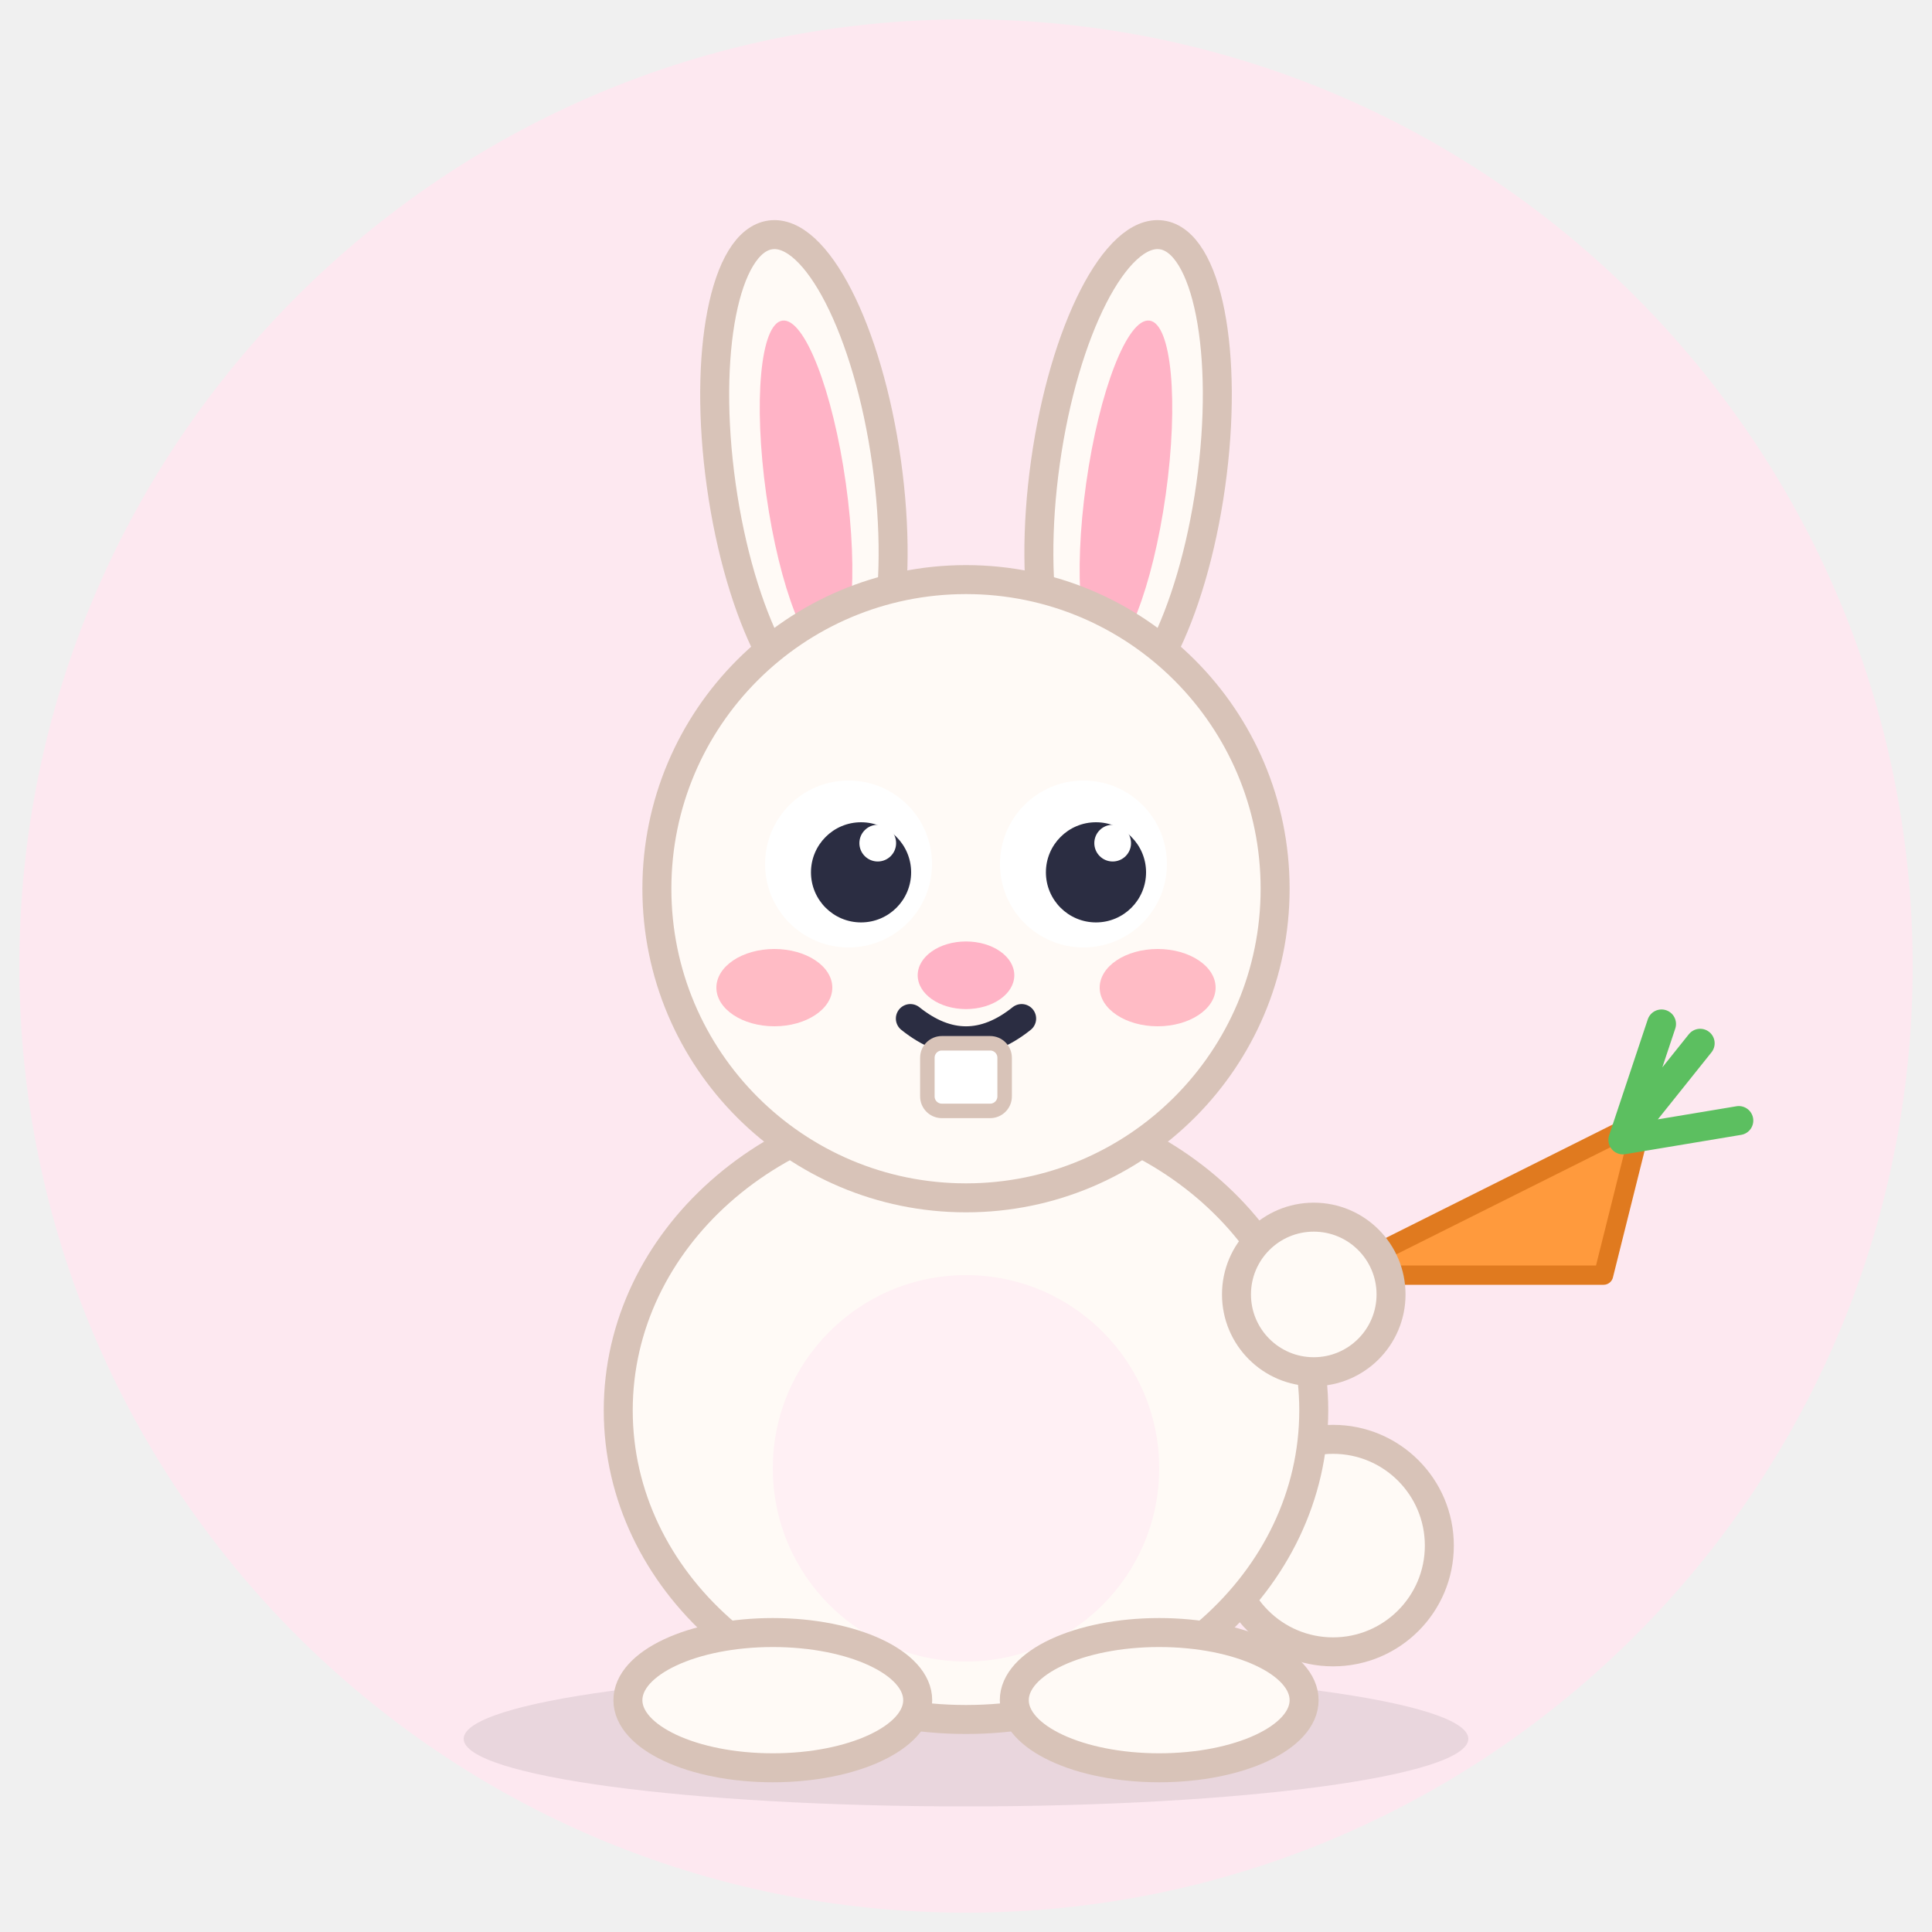
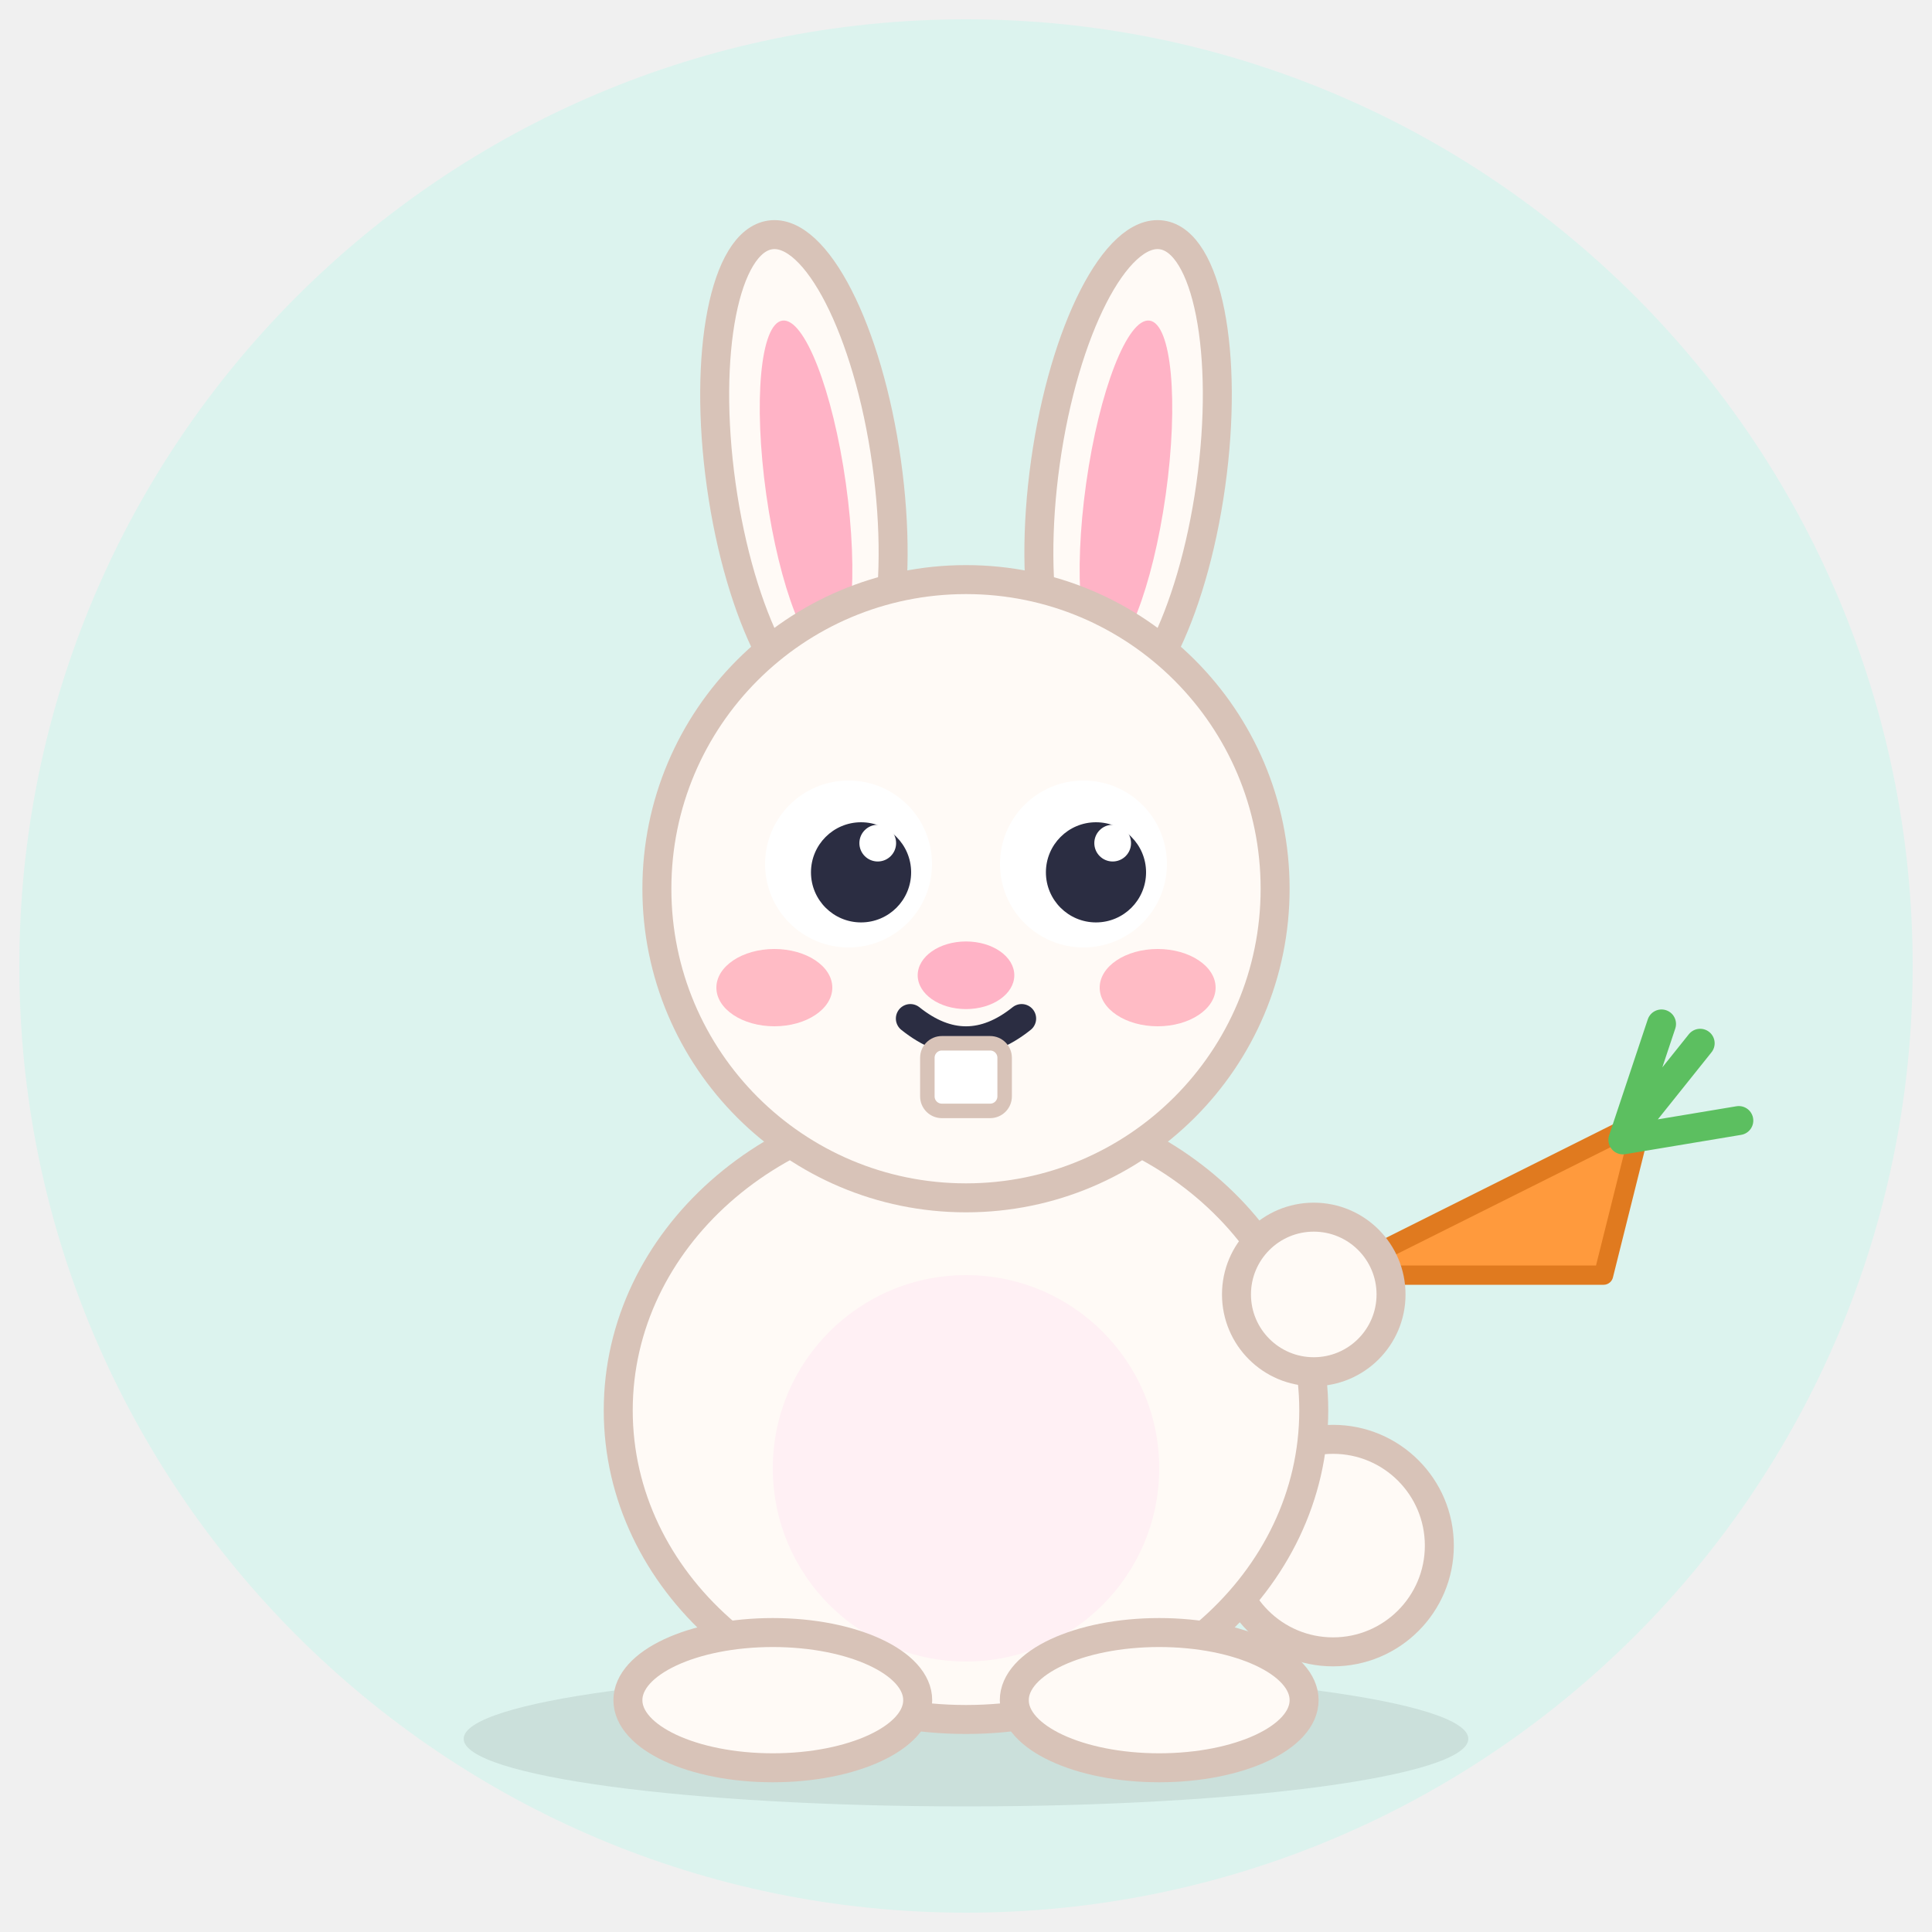
<svg xmlns="http://www.w3.org/2000/svg" viewBox="0 0 200 200" role="img" aria-label="Tavşan: Zıpzıp tavşan">
-   <circle cx="100" cy="100" r="98" fill="#fde8f0" />
+   <circle cx="100" cy="100" r="98" fill="#dcf3ee" />
  <ellipse cx="100" cy="180" rx="52" ry="7" fill="#000" opacity=".08" />
  <circle cx="138" cy="160" r="11" fill="#fffaf6" stroke="#d8c3b8" stroke-width="3" />
  <ellipse cx="100" cy="146" rx="36" ry="32" fill="#fffaf6" stroke="#d8c3b8" stroke-width="3" />
  <ellipse cx="100" cy="152" rx="20" ry="20" fill="#fff0f4" />
  <ellipse cx="80" cy="176" rx="15" ry="7" fill="#fffaf6" stroke="#d8c3b8" stroke-width="3" />
  <ellipse cx="120" cy="176" rx="15" ry="7" fill="#fffaf6" stroke="#d8c3b8" stroke-width="3" />
  <path d="M138 132 L170 116 L166 132Z" fill="#ff9a3d" stroke="#e07a1f" stroke-width="2" stroke-linejoin="round" />
  <path d="M168 118 l8 -10 M168 118 l12 -2 M168 118 l4 -12" stroke="#5cbf60" stroke-width="3" stroke-linecap="round" />
  <circle cx="136" cy="134" r="8" fill="#fffaf6" stroke="#d8c3b8" stroke-width="3" />
  <ellipse cx="86.56" cy="48.8" rx="8.64" ry="24.96" fill="#fffaf6" stroke="#d8c3b8" stroke-width="3" transform="rotate(-8 86.56 72.8)" />
  <ellipse cx="86.56" cy="50.4" rx="4.16" ry="17.6" fill="#ffb3c6" transform="rotate(-8 86.56 72.8)" />
  <ellipse cx="113.44" cy="48.8" rx="8.64" ry="24.96" fill="#fffaf6" stroke="#d8c3b8" stroke-width="3" transform="rotate(8 113.44 72.8)" />
  <ellipse cx="113.44" cy="50.4" rx="4.16" ry="17.6" fill="#ffb3c6" transform="rotate(8 113.44 72.8)" />
  <circle cx="100" cy="92" r="32" fill="#fffaf6" stroke="#d8c3b8" stroke-width="3" />
  <circle cx="87.84" cy="89.44" r="8.64" fill="#fff" />
  <circle cx="89.136" cy="90.304" r="5.184" fill="#2b2d42" />
  <circle cx="90.864" cy="87.28" r="1.901" fill="#fff" />
  <circle cx="112.16" cy="89.44" r="8.64" fill="#fff" />
  <circle cx="113.456" cy="90.304" r="5.184" fill="#2b2d42" />
  <circle cx="115.184" cy="87.28" r="1.901" fill="#fff" />
  <ellipse cx="80.16" cy="102.24" rx="6" ry="4" fill="#ff9fb0" opacity=".7" />
  <ellipse cx="119.84" cy="102.24" rx="6" ry="4" fill="#ff9fb0" opacity=".7" />
  <ellipse cx="100" cy="100.96" rx="5" ry="3.5" fill="#ffb3c6" />
  <path d="M94.24 105.44 Q100 110.048 105.76 105.44" fill="none" stroke="#2b2d42" stroke-width="3" stroke-linecap="round" />
  <rect x="96" y="108" width="8" height="7" rx="1.5" fill="#fff" stroke="#d8c3b8" stroke-width="1.5" />
</svg>
